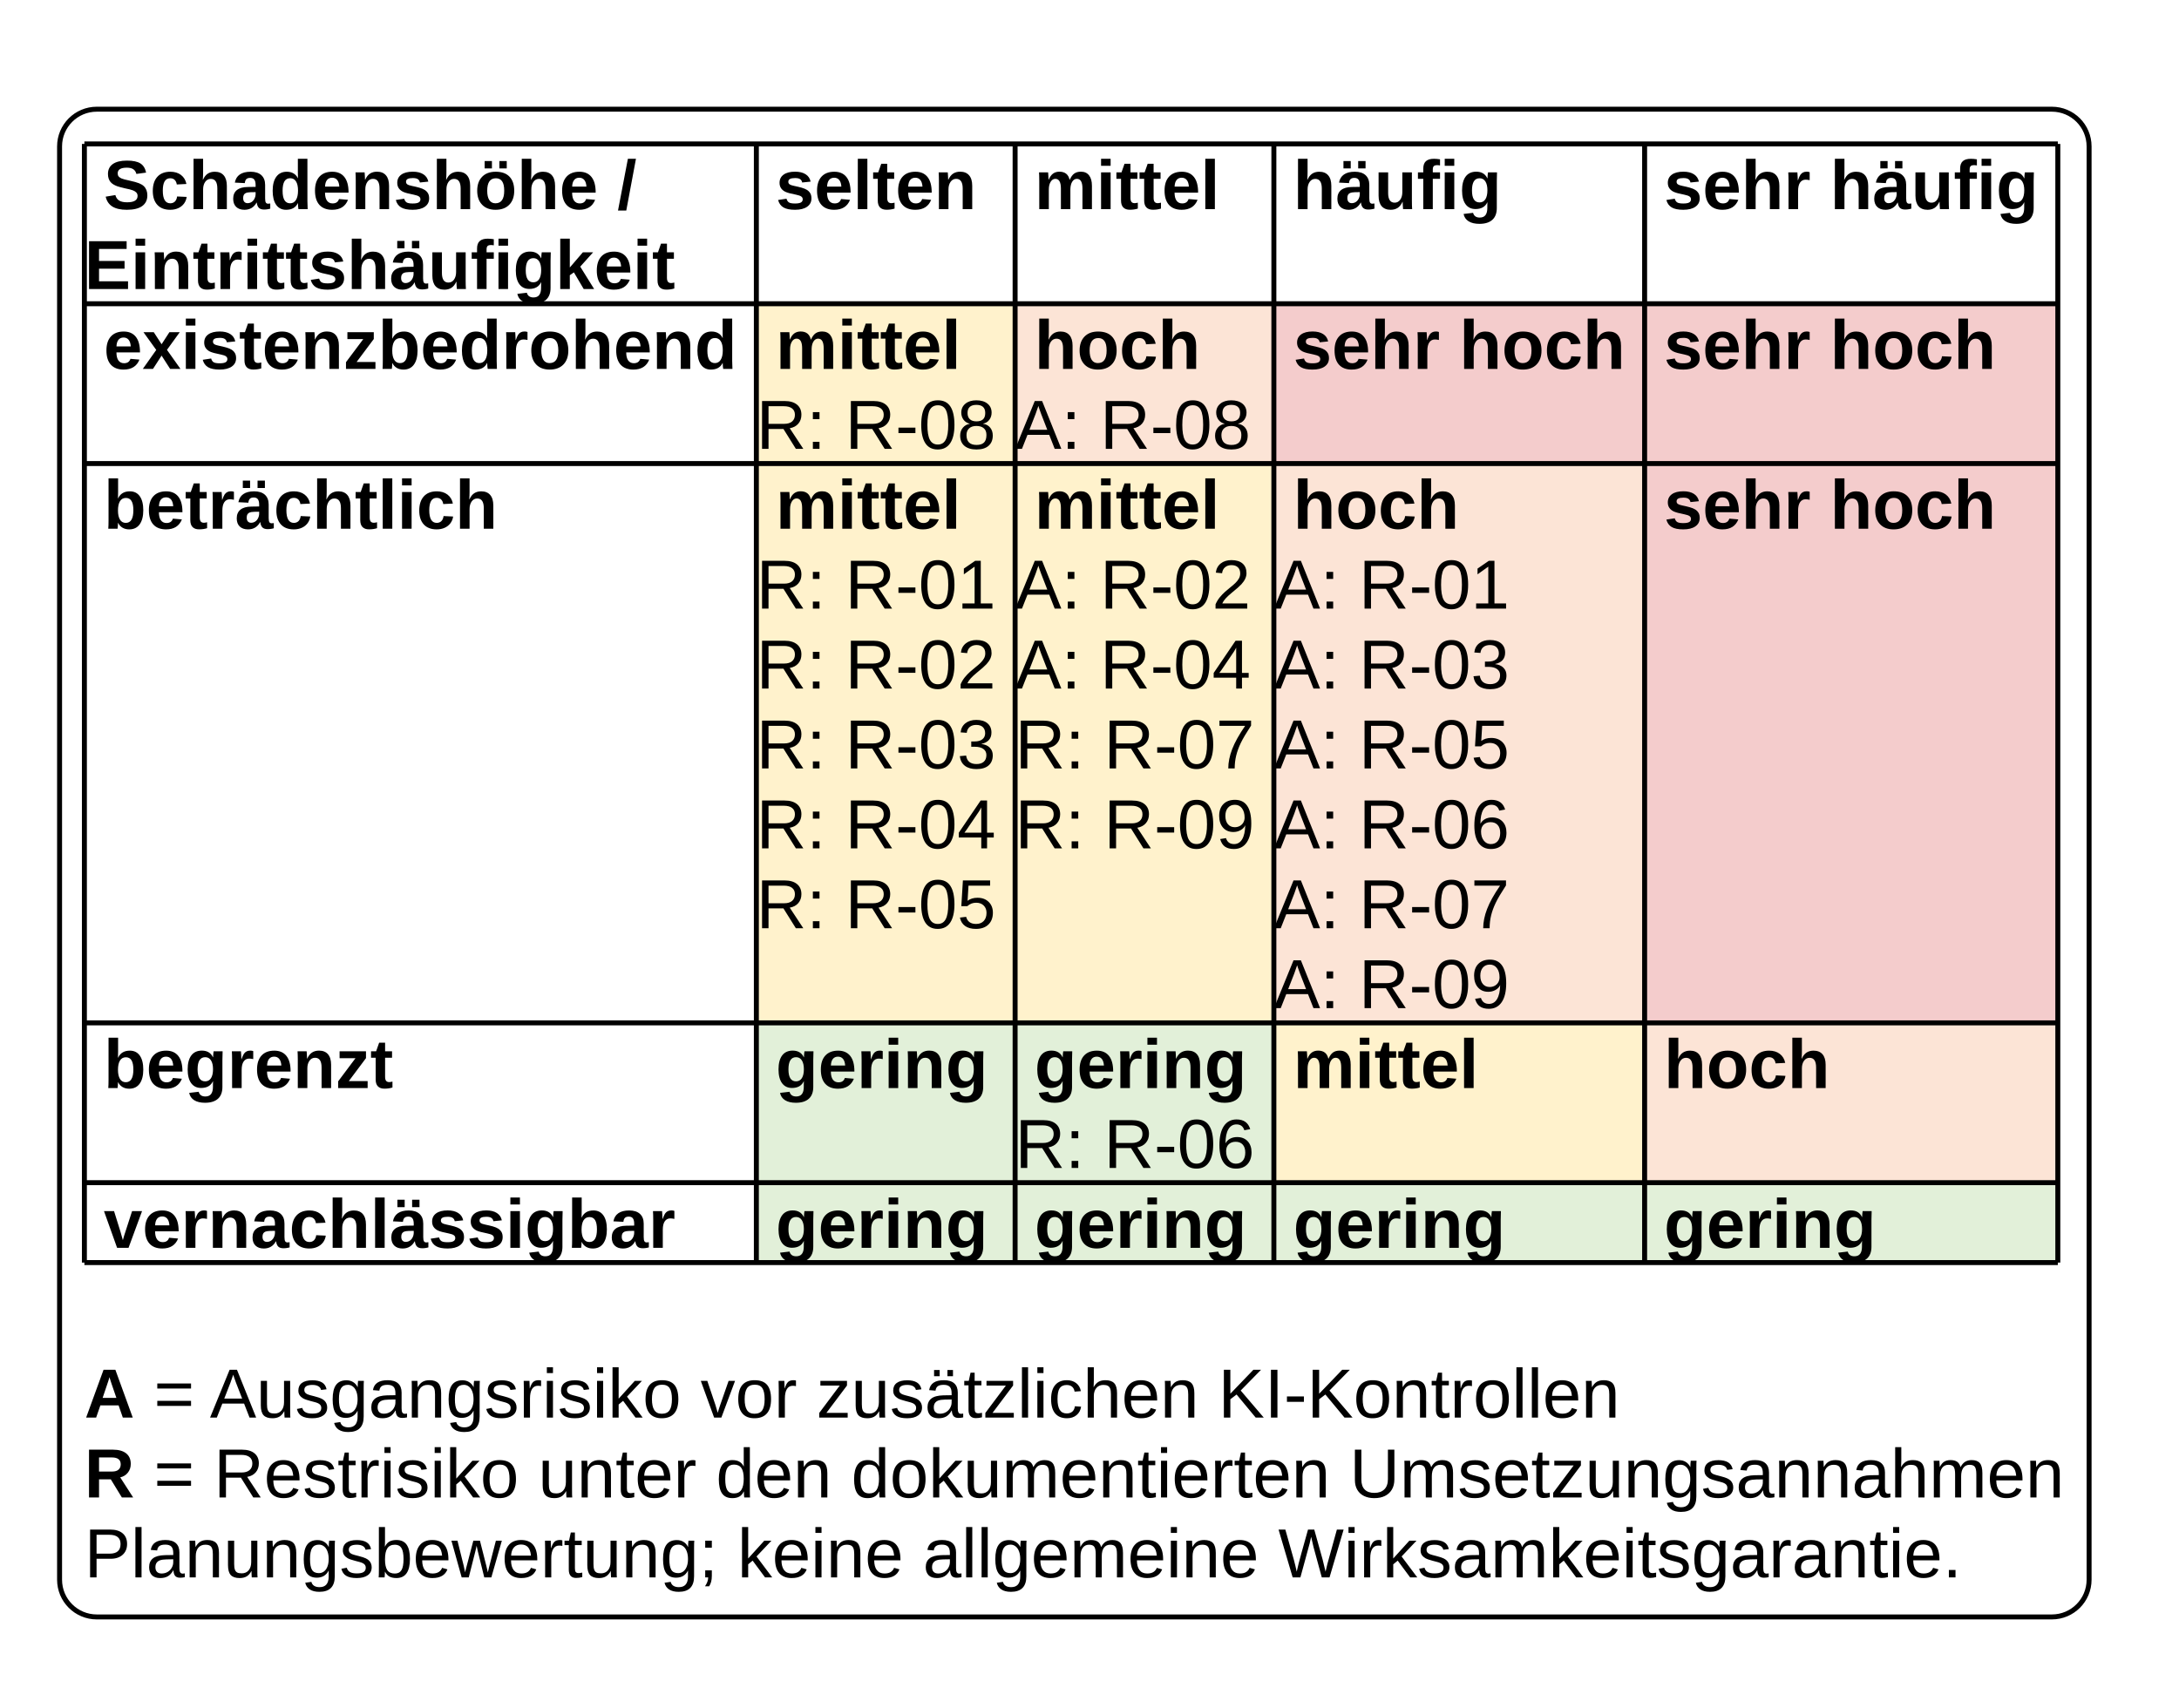
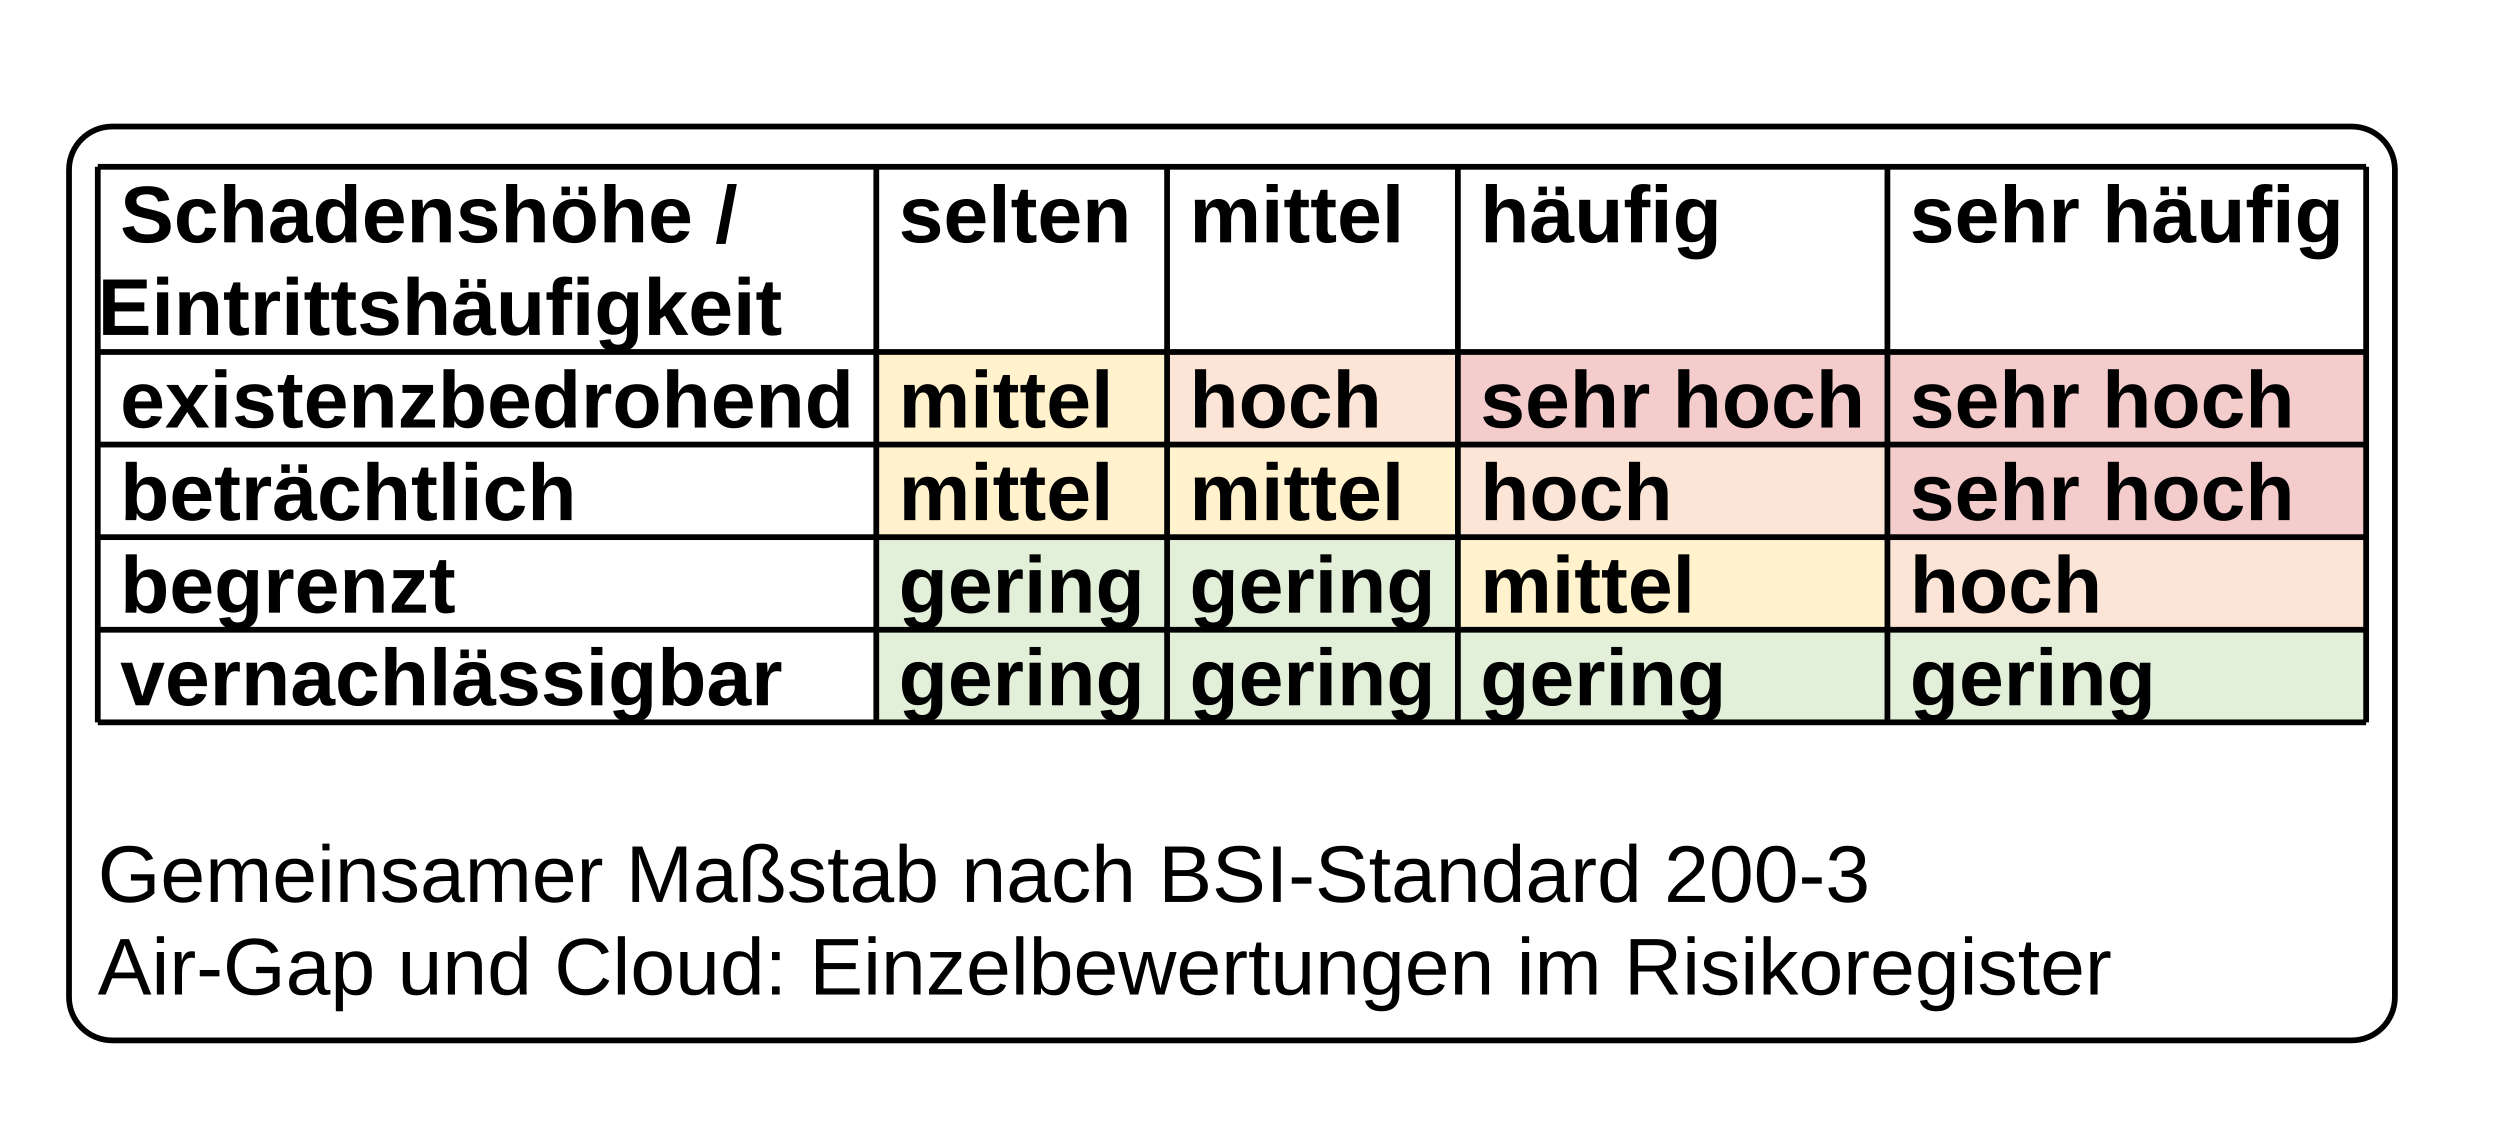
- <svg xmlns="http://www.w3.org/2000/svg" contentStyleType="text/css" data-diagram-type="CLASS" height="645px" preserveAspectRatio="none" style="width:823px;height:645px;background:#FFFFFF;" version="1.1" viewBox="0 0 823 645" width="823.125px" zoomAndPan="magnify">
+ <svg xmlns="http://www.w3.org/2000/svg" contentStyleType="text/css" data-diagram-type="CLASS" height="373.125px" preserveAspectRatio="none" style="width:815px;height:373px;background:#FFFFFF;" version="1.1" viewBox="0 0 815 373" width="815.625px" zoomAndPan="magnify">
  <defs />
  <g>
    <g class="legend" data-source-line="6">
-       <rect fill="none" height="569.579" rx="14.062" ry="14.062" style="stroke:#000000;stroke-width:1.875;" width="766.542" x="22.5" y="41.25" />
+       <rect fill="none" height="297.914" rx="14.062" ry="14.062" style="stroke:#000000;stroke-width:1.875;" width="758.236" x="22.5" y="41.25" />
      <text fill="#000000" font-family="Arial" font-size="26.25" font-weight="700" lengthAdjust="spacing" textLength="201.297" x="39.168" y="78.997">Schadenshöhe /</text>
      <text fill="#000000" font-family="Arial" font-size="26.25" font-weight="700" lengthAdjust="spacing" textLength="223.138" x="31.875" y="109.182">Eintrittshäufigkeit</text>
      <text fill="#000000" font-family="Arial" font-size="26.25" font-weight="700" lengthAdjust="spacing" textLength="75.866" x="292.965" y="78.997">selten</text>
-       <text fill="#000000" font-family="Arial" font-size="26.25" font-weight="700" lengthAdjust="spacing" textLength="70.008" x="390.698" y="78.997">mittel</text>
-       <text fill="#000000" font-family="Arial" font-size="26.25" font-weight="700" lengthAdjust="spacing" textLength="78.737" x="488.43" y="78.997">häufig</text>
-       <text fill="#000000" font-family="Arial" font-size="26.25" font-weight="700" lengthAdjust="spacing" textLength="141.478" x="628.46" y="78.997">sehr häufig</text>
+       <text fill="#000000" font-family="Arial" font-size="26.25" font-weight="700" lengthAdjust="spacing" textLength="70.008" x="387.762" y="78.997">mittel</text>
+       <text fill="#000000" font-family="Arial" font-size="26.25" font-weight="700" lengthAdjust="spacing" textLength="78.737" x="482.56" y="78.997">häufig</text>
+       <text fill="#000000" font-family="Arial" font-size="26.25" font-weight="700" lengthAdjust="spacing" textLength="141.478" x="622.59" y="78.997">sehr häufig</text>
      <text fill="#000000" font-family="Arial" font-size="26.25" lengthAdjust="spacing" textLength="7.293" x="31.875" y="139.367"> </text>
      <text fill="#000000" font-family="Arial" font-size="26.25" font-weight="700" lengthAdjust="spacing" textLength="239.211" x="39.168" y="139.367">existenzbedrohend</text>
      <text fill="#000000" font-family="Arial" font-size="26.25" lengthAdjust="spacing" textLength="7.293" x="278.379" y="139.367"> </text>
-       <rect fill="#FFF2CC" height="60.37" style="stroke:none;stroke-width:1.875;" width="97.733" x="285.672" y="114.745" />
+       <rect fill="#FFF2CC" height="30.185" style="stroke:none;stroke-width:1.875;" width="94.797" x="285.672" y="114.745" />
      <text fill="#000000" font-family="Arial" font-size="26.25" lengthAdjust="spacing" textLength="7.293" x="285.672" y="139.367"> </text>
      <text fill="#000000" font-family="Arial" font-size="26.25" font-weight="700" lengthAdjust="spacing" textLength="70.008" x="292.965" y="139.367">mittel</text>
-       <text fill="#000000" font-family="Arial" font-size="26.25" lengthAdjust="spacing" textLength="90.439" x="285.672" y="169.552">R: R-08</text>
-       <rect fill="#FCE4D6" height="60.37" style="stroke:none;stroke-width:1.875;" width="97.733" x="383.404" y="114.745" />
-       <text fill="#000000" font-family="Arial" font-size="26.25" lengthAdjust="spacing" textLength="7.293" x="383.404" y="139.367"> </text>
-       <text fill="#000000" font-family="Arial" font-size="26.25" font-weight="700" lengthAdjust="spacing" textLength="62.703" x="390.698" y="139.367">hoch</text>
-       <text fill="#000000" font-family="Arial" font-size="26.25" lengthAdjust="spacing" textLength="88.991" x="383.404" y="169.552">A: R-08</text>
-       <rect fill="#F4CCCC" height="60.37" style="stroke:none;stroke-width:1.875;" width="140.03" x="481.137" y="114.745" />
-       <text fill="#000000" font-family="Arial" font-size="26.25" lengthAdjust="spacing" textLength="7.293" x="481.137" y="139.367"> </text>
-       <text fill="#000000" font-family="Arial" font-size="26.25" font-weight="700" lengthAdjust="spacing" textLength="125.444" x="488.43" y="139.367">sehr hoch</text>
-       <text fill="#000000" font-family="Arial" font-size="26.25" lengthAdjust="spacing" textLength="7.293" x="613.874" y="139.367"> </text>
-       <rect fill="#F4CCCC" height="60.37" style="stroke:none;stroke-width:1.875;" width="156.065" x="621.167" y="114.745" />
-       <text fill="#000000" font-family="Arial" font-size="26.25" lengthAdjust="spacing" textLength="7.293" x="621.167" y="139.367"> </text>
-       <text fill="#000000" font-family="Arial" font-size="26.25" font-weight="700" lengthAdjust="spacing" textLength="125.444" x="628.46" y="139.367">sehr hoch</text>
-       <text fill="#000000" font-family="Arial" font-size="26.25" lengthAdjust="spacing" textLength="7.293" x="753.904" y="139.367"> </text>
+       <text fill="#000000" font-family="Arial" font-size="26.25" lengthAdjust="spacing" textLength="7.293" x="362.974" y="139.367"> </text>
+       <rect fill="#FCE4D6" height="30.185" style="stroke:none;stroke-width:1.875;" width="94.797" x="380.469" y="114.745" />
+       <text fill="#000000" font-family="Arial" font-size="26.25" lengthAdjust="spacing" textLength="7.293" x="380.469" y="139.367"> </text>
+       <text fill="#000000" font-family="Arial" font-size="26.25" font-weight="700" lengthAdjust="spacing" textLength="62.703" x="387.762" y="139.367">hoch</text>
+       <text fill="#000000" font-family="Arial" font-size="26.25" lengthAdjust="spacing" textLength="7.293" x="450.465" y="139.367"> </text>
+       <rect fill="#F4CCCC" height="30.185" style="stroke:none;stroke-width:1.875;" width="140.03" x="475.267" y="114.745" />
+       <text fill="#000000" font-family="Arial" font-size="26.25" lengthAdjust="spacing" textLength="7.293" x="475.267" y="139.367"> </text>
+       <text fill="#000000" font-family="Arial" font-size="26.25" font-weight="700" lengthAdjust="spacing" textLength="125.444" x="482.56" y="139.367">sehr hoch</text>
+       <text fill="#000000" font-family="Arial" font-size="26.25" lengthAdjust="spacing" textLength="7.293" x="608.004" y="139.367"> </text>
+       <rect fill="#F4CCCC" height="30.185" style="stroke:none;stroke-width:1.875;" width="156.065" x="615.297" y="114.745" />
+       <text fill="#000000" font-family="Arial" font-size="26.25" lengthAdjust="spacing" textLength="7.293" x="615.297" y="139.367"> </text>
+       <text fill="#000000" font-family="Arial" font-size="26.25" font-weight="700" lengthAdjust="spacing" textLength="125.444" x="622.59" y="139.367">sehr hoch</text>
+       <text fill="#000000" font-family="Arial" font-size="26.25" lengthAdjust="spacing" textLength="7.293" x="748.033" y="139.367"> </text>
+       <text fill="#000000" font-family="Arial" font-size="26.25" lengthAdjust="spacing" textLength="7.293" x="31.875" y="169.552"> </text>
+       <text fill="#000000" font-family="Arial" font-size="26.25" font-weight="700" lengthAdjust="spacing" textLength="148.784" x="39.168" y="169.552">beträchtlich</text>
+       <text fill="#000000" font-family="Arial" font-size="26.25" lengthAdjust="spacing" textLength="7.293" x="187.952" y="169.552"> </text>
+       <rect fill="#FFF2CC" height="30.185" style="stroke:none;stroke-width:1.875;" width="94.797" x="285.672" y="144.93" />
+       <text fill="#000000" font-family="Arial" font-size="26.25" lengthAdjust="spacing" textLength="7.293" x="285.672" y="169.552"> </text>
+       <text fill="#000000" font-family="Arial" font-size="26.25" font-weight="700" lengthAdjust="spacing" textLength="70.008" x="292.965" y="169.552">mittel</text>
+       <text fill="#000000" font-family="Arial" font-size="26.25" lengthAdjust="spacing" textLength="7.293" x="362.974" y="169.552"> </text>
+       <rect fill="#FFF2CC" height="30.185" style="stroke:none;stroke-width:1.875;" width="94.797" x="380.469" y="144.93" />
+       <text fill="#000000" font-family="Arial" font-size="26.25" lengthAdjust="spacing" textLength="7.293" x="380.469" y="169.552"> </text>
+       <text fill="#000000" font-family="Arial" font-size="26.25" font-weight="700" lengthAdjust="spacing" textLength="70.008" x="387.762" y="169.552">mittel</text>
+       <text fill="#000000" font-family="Arial" font-size="26.25" lengthAdjust="spacing" textLength="7.293" x="457.771" y="169.552"> </text>
+       <rect fill="#FCE4D6" height="30.185" style="stroke:none;stroke-width:1.875;" width="140.03" x="475.267" y="144.93" />
+       <text fill="#000000" font-family="Arial" font-size="26.25" lengthAdjust="spacing" textLength="7.293" x="475.267" y="169.552"> </text>
+       <text fill="#000000" font-family="Arial" font-size="26.25" font-weight="700" lengthAdjust="spacing" textLength="62.703" x="482.56" y="169.552">hoch</text>
+       <text fill="#000000" font-family="Arial" font-size="26.25" lengthAdjust="spacing" textLength="7.293" x="545.263" y="169.552"> </text>
+       <rect fill="#F4CCCC" height="30.185" style="stroke:none;stroke-width:1.875;" width="156.065" x="615.297" y="144.93" />
+       <text fill="#000000" font-family="Arial" font-size="26.25" lengthAdjust="spacing" textLength="7.293" x="615.297" y="169.552"> </text>
+       <text fill="#000000" font-family="Arial" font-size="26.25" font-weight="700" lengthAdjust="spacing" textLength="125.444" x="622.59" y="169.552">sehr hoch</text>
+       <text fill="#000000" font-family="Arial" font-size="26.25" lengthAdjust="spacing" textLength="7.293" x="748.033" y="169.552"> </text>
      <text fill="#000000" font-family="Arial" font-size="26.25" lengthAdjust="spacing" textLength="7.293" x="31.875" y="199.737"> </text>
-       <text fill="#000000" font-family="Arial" font-size="26.25" font-weight="700" lengthAdjust="spacing" textLength="148.784" x="39.168" y="199.737">beträchtlich</text>
-       <text fill="#000000" font-family="Arial" font-size="26.25" lengthAdjust="spacing" textLength="7.293" x="187.952" y="199.737"> </text>
-       <rect fill="#FFF2CC" height="211.295" style="stroke:none;stroke-width:1.875;" width="97.733" x="285.672" y="175.115" />
+       <text fill="#000000" font-family="Arial" font-size="26.25" font-weight="700" lengthAdjust="spacing" textLength="109.383" x="39.168" y="199.737">begrenzt</text>
+       <text fill="#000000" font-family="Arial" font-size="26.25" lengthAdjust="spacing" textLength="7.293" x="148.552" y="199.737"> </text>
+       <rect fill="#E2F0D9" height="30.185" style="stroke:none;stroke-width:1.875;" width="94.797" x="285.672" y="175.115" />
      <text fill="#000000" font-family="Arial" font-size="26.25" lengthAdjust="spacing" textLength="7.293" x="285.672" y="199.737"> </text>
-       <text fill="#000000" font-family="Arial" font-size="26.25" font-weight="700" lengthAdjust="spacing" textLength="70.008" x="292.965" y="199.737">mittel</text>
-       <text fill="#000000" font-family="Arial" font-size="26.25" lengthAdjust="spacing" textLength="90.439" x="285.672" y="229.922">R: R-01</text>
-       <text fill="#000000" font-family="Arial" font-size="26.25" lengthAdjust="spacing" textLength="90.439" x="285.672" y="260.107">R: R-02</text>
-       <text fill="#000000" font-family="Arial" font-size="26.25" lengthAdjust="spacing" textLength="90.439" x="285.672" y="290.292">R: R-03</text>
-       <text fill="#000000" font-family="Arial" font-size="26.25" lengthAdjust="spacing" textLength="90.439" x="285.672" y="320.477">R: R-04</text>
-       <text fill="#000000" font-family="Arial" font-size="26.25" lengthAdjust="spacing" textLength="90.439" x="285.672" y="350.662">R: R-05</text>
-       <rect fill="#FFF2CC" height="211.295" style="stroke:none;stroke-width:1.875;" width="97.733" x="383.404" y="175.115" />
-       <text fill="#000000" font-family="Arial" font-size="26.25" lengthAdjust="spacing" textLength="7.293" x="383.404" y="199.737"> </text>
-       <text fill="#000000" font-family="Arial" font-size="26.25" font-weight="700" lengthAdjust="spacing" textLength="70.008" x="390.698" y="199.737">mittel</text>
-       <text fill="#000000" font-family="Arial" font-size="26.25" lengthAdjust="spacing" textLength="88.991" x="383.404" y="229.922">A: R-02</text>
-       <text fill="#000000" font-family="Arial" font-size="26.25" lengthAdjust="spacing" textLength="88.991" x="383.404" y="260.107">A: R-04</text>
-       <text fill="#000000" font-family="Arial" font-size="26.25" lengthAdjust="spacing" textLength="90.439" x="383.404" y="290.292">R: R-07</text>
-       <text fill="#000000" font-family="Arial" font-size="26.25" lengthAdjust="spacing" textLength="90.439" x="383.404" y="320.477">R: R-09</text>
-       <rect fill="#FCE4D6" height="211.295" style="stroke:none;stroke-width:1.875;" width="140.03" x="481.137" y="175.115" />
-       <text fill="#000000" font-family="Arial" font-size="26.25" lengthAdjust="spacing" textLength="7.293" x="481.137" y="199.737"> </text>
-       <text fill="#000000" font-family="Arial" font-size="26.25" font-weight="700" lengthAdjust="spacing" textLength="62.703" x="488.43" y="199.737">hoch</text>
-       <text fill="#000000" font-family="Arial" font-size="26.25" lengthAdjust="spacing" textLength="88.991" x="481.137" y="229.922">A: R-01</text>
-       <text fill="#000000" font-family="Arial" font-size="26.25" lengthAdjust="spacing" textLength="88.991" x="481.137" y="260.107">A: R-03</text>
-       <text fill="#000000" font-family="Arial" font-size="26.25" lengthAdjust="spacing" textLength="88.991" x="481.137" y="290.292">A: R-05</text>
-       <text fill="#000000" font-family="Arial" font-size="26.25" lengthAdjust="spacing" textLength="88.991" x="481.137" y="320.477">A: R-06</text>
-       <text fill="#000000" font-family="Arial" font-size="26.25" lengthAdjust="spacing" textLength="88.991" x="481.137" y="350.662">A: R-07</text>
-       <text fill="#000000" font-family="Arial" font-size="26.25" lengthAdjust="spacing" textLength="88.991" x="481.137" y="380.847">A: R-09</text>
-       <rect fill="#F4CCCC" height="211.295" style="stroke:none;stroke-width:1.875;" width="156.065" x="621.167" y="175.115" />
-       <text fill="#000000" font-family="Arial" font-size="26.25" lengthAdjust="spacing" textLength="7.293" x="621.167" y="199.737"> </text>
-       <text fill="#000000" font-family="Arial" font-size="26.25" font-weight="700" lengthAdjust="spacing" textLength="125.444" x="628.46" y="199.737">sehr hoch</text>
-       <text fill="#000000" font-family="Arial" font-size="26.25" lengthAdjust="spacing" textLength="7.293" x="753.904" y="199.737"> </text>
-       <text fill="#000000" font-family="Arial" font-size="26.25" lengthAdjust="spacing" textLength="7.293" x="31.875" y="411.031"> </text>
-       <text fill="#000000" font-family="Arial" font-size="26.25" font-weight="700" lengthAdjust="spacing" textLength="109.383" x="39.168" y="411.031">begrenzt</text>
-       <text fill="#000000" font-family="Arial" font-size="26.25" lengthAdjust="spacing" textLength="7.293" x="148.552" y="411.031"> </text>
-       <rect fill="#E2F0D9" height="60.37" style="stroke:none;stroke-width:1.875;" width="97.733" x="285.672" y="386.409" />
-       <text fill="#000000" font-family="Arial" font-size="26.25" lengthAdjust="spacing" textLength="7.293" x="285.672" y="411.031"> </text>
-       <text fill="#000000" font-family="Arial" font-size="26.25" font-weight="700" lengthAdjust="spacing" textLength="80.211" x="292.965" y="411.031">gering</text>
-       <text fill="#000000" font-family="Arial" font-size="26.25" lengthAdjust="spacing" textLength="7.293" x="373.176" y="411.031"> </text>
-       <rect fill="#E2F0D9" height="60.37" style="stroke:none;stroke-width:1.875;" width="97.733" x="383.404" y="386.409" />
-       <text fill="#000000" font-family="Arial" font-size="26.25" lengthAdjust="spacing" textLength="7.293" x="383.404" y="411.031"> </text>
-       <text fill="#000000" font-family="Arial" font-size="26.25" font-weight="700" lengthAdjust="spacing" textLength="80.211" x="390.698" y="411.031">gering</text>
-       <text fill="#000000" font-family="Arial" font-size="26.25" lengthAdjust="spacing" textLength="90.439" x="383.404" y="441.216">R: R-06</text>
-       <rect fill="#FFF2CC" height="60.37" style="stroke:none;stroke-width:1.875;" width="140.03" x="481.137" y="386.409" />
-       <text fill="#000000" font-family="Arial" font-size="26.25" lengthAdjust="spacing" textLength="7.293" x="481.137" y="411.031"> </text>
-       <text fill="#000000" font-family="Arial" font-size="26.25" font-weight="700" lengthAdjust="spacing" textLength="70.008" x="488.43" y="411.031">mittel</text>
-       <text fill="#000000" font-family="Arial" font-size="26.25" lengthAdjust="spacing" textLength="7.293" x="558.439" y="411.031"> </text>
-       <rect fill="#FCE4D6" height="60.37" style="stroke:none;stroke-width:1.875;" width="156.065" x="621.167" y="386.409" />
-       <text fill="#000000" font-family="Arial" font-size="26.25" lengthAdjust="spacing" textLength="7.293" x="621.167" y="411.031"> </text>
-       <text fill="#000000" font-family="Arial" font-size="26.25" font-weight="700" lengthAdjust="spacing" textLength="62.703" x="628.46" y="411.031">hoch</text>
-       <text fill="#000000" font-family="Arial" font-size="26.25" lengthAdjust="spacing" textLength="7.293" x="691.163" y="411.031"> </text>
-       <text fill="#000000" font-family="Arial" font-size="26.25" lengthAdjust="spacing" textLength="7.293" x="31.875" y="471.401"> </text>
-       <text fill="#000000" font-family="Arial" font-size="26.25" font-weight="700" lengthAdjust="spacing" textLength="215.947" x="39.168" y="471.401">vernachlässigbar</text>
-       <text fill="#000000" font-family="Arial" font-size="26.25" lengthAdjust="spacing" textLength="7.293" x="255.115" y="471.401"> </text>
-       <rect fill="#E2F0D9" height="30.185" style="stroke:none;stroke-width:1.875;" width="97.733" x="285.672" y="446.779" />
-       <text fill="#000000" font-family="Arial" font-size="26.25" lengthAdjust="spacing" textLength="7.293" x="285.672" y="471.401"> </text>
-       <text fill="#000000" font-family="Arial" font-size="26.25" font-weight="700" lengthAdjust="spacing" textLength="80.211" x="292.965" y="471.401">gering</text>
-       <text fill="#000000" font-family="Arial" font-size="26.25" lengthAdjust="spacing" textLength="7.293" x="373.176" y="471.401"> </text>
-       <rect fill="#E2F0D9" height="30.185" style="stroke:none;stroke-width:1.875;" width="97.733" x="383.404" y="446.779" />
-       <text fill="#000000" font-family="Arial" font-size="26.25" lengthAdjust="spacing" textLength="7.293" x="383.404" y="471.401"> </text>
-       <text fill="#000000" font-family="Arial" font-size="26.25" font-weight="700" lengthAdjust="spacing" textLength="80.211" x="390.698" y="471.401">gering</text>
-       <text fill="#000000" font-family="Arial" font-size="26.25" lengthAdjust="spacing" textLength="7.293" x="470.909" y="471.401"> </text>
-       <rect fill="#E2F0D9" height="30.185" style="stroke:none;stroke-width:1.875;" width="140.03" x="481.137" y="446.779" />
-       <text fill="#000000" font-family="Arial" font-size="26.25" lengthAdjust="spacing" textLength="7.293" x="481.137" y="471.401"> </text>
-       <text fill="#000000" font-family="Arial" font-size="26.25" font-weight="700" lengthAdjust="spacing" textLength="80.211" x="488.43" y="471.401">gering</text>
-       <text fill="#000000" font-family="Arial" font-size="26.25" lengthAdjust="spacing" textLength="7.293" x="568.641" y="471.401"> </text>
-       <rect fill="#E2F0D9" height="30.185" style="stroke:none;stroke-width:1.875;" width="156.065" x="621.167" y="446.779" />
-       <text fill="#000000" font-family="Arial" font-size="26.25" lengthAdjust="spacing" textLength="7.293" x="621.167" y="471.401"> </text>
-       <text fill="#000000" font-family="Arial" font-size="26.25" font-weight="700" lengthAdjust="spacing" textLength="80.211" x="628.46" y="471.401">gering</text>
-       <text fill="#000000" font-family="Arial" font-size="26.25" lengthAdjust="spacing" textLength="7.293" x="708.671" y="471.401"> </text>
-       <line style="stroke:#000000;stroke-width:1.875;" x1="31.875" x2="777.231" y1="54.375" y2="54.375" />
-       <line style="stroke:#000000;stroke-width:1.875;" x1="31.875" x2="777.231" y1="114.745" y2="114.745" />
-       <line style="stroke:#000000;stroke-width:1.875;" x1="31.875" x2="777.231" y1="175.115" y2="175.115" />
-       <line style="stroke:#000000;stroke-width:1.875;" x1="31.875" x2="777.231" y1="386.409" y2="386.409" />
-       <line style="stroke:#000000;stroke-width:1.875;" x1="31.875" x2="777.231" y1="446.779" y2="446.779" />
-       <line style="stroke:#000000;stroke-width:1.875;" x1="31.875" x2="777.231" y1="476.964" y2="476.964" />
-       <line style="stroke:#000000;stroke-width:1.875;" x1="31.875" x2="31.875" y1="54.375" y2="476.964" />
-       <line style="stroke:#000000;stroke-width:1.875;" x1="285.672" x2="285.672" y1="54.375" y2="476.964" />
-       <line style="stroke:#000000;stroke-width:1.875;" x1="383.404" x2="383.404" y1="54.375" y2="476.964" />
-       <line style="stroke:#000000;stroke-width:1.875;" x1="481.137" x2="481.137" y1="54.375" y2="476.964" />
-       <line style="stroke:#000000;stroke-width:1.875;" x1="621.167" x2="621.167" y1="54.375" y2="476.964" />
-       <line style="stroke:#000000;stroke-width:1.875;" x1="777.231" x2="777.231" y1="54.375" y2="476.964" />
-       <text fill="#000000" font-family="Arial" font-size="26.25" lengthAdjust="spacing" textLength="7.293" x="31.875" y="505.336"> </text>
-       <text fill="#000000" font-family="Arial" font-size="26.25" font-weight="700" lengthAdjust="spacing" textLength="18.957" x="31.875" y="535.521">A</text>
-       <text fill="#000000" font-family="Arial" font-size="26.25" lengthAdjust="spacing" textLength="555.172" x="58.125" y="535.521">= Ausgangsrisiko vor zusätzlichen KI-Kontrollen</text>
-       <text fill="#000000" font-family="Arial" font-size="26.25" font-weight="700" lengthAdjust="spacing" textLength="18.957" x="31.875" y="565.706">R</text>
-       <text fill="#000000" font-family="Arial" font-size="26.25" lengthAdjust="spacing" textLength="721.542" x="58.125" y="565.706">= Restrisiko unter den dokumentierten Umsetzungsannahmen</text>
-       <text fill="#000000" font-family="Arial" font-size="26.25" lengthAdjust="spacing" textLength="709.122" x="31.875" y="595.891">Planungsbewertung; keine allgemeine Wirksamkeitsgarantie.</text>
+       <text fill="#000000" font-family="Arial" font-size="26.25" font-weight="700" lengthAdjust="spacing" textLength="80.211" x="292.965" y="199.737">gering</text>
+       <text fill="#000000" font-family="Arial" font-size="26.25" lengthAdjust="spacing" textLength="7.293" x="373.176" y="199.737"> </text>
+       <rect fill="#E2F0D9" height="30.185" style="stroke:none;stroke-width:1.875;" width="94.797" x="380.469" y="175.115" />
+       <text fill="#000000" font-family="Arial" font-size="26.25" lengthAdjust="spacing" textLength="7.293" x="380.469" y="199.737"> </text>
+       <text fill="#000000" font-family="Arial" font-size="26.25" font-weight="700" lengthAdjust="spacing" textLength="80.211" x="387.762" y="199.737">gering</text>
+       <text fill="#000000" font-family="Arial" font-size="26.25" lengthAdjust="spacing" textLength="7.293" x="467.974" y="199.737"> </text>
+       <rect fill="#FFF2CC" height="30.185" style="stroke:none;stroke-width:1.875;" width="140.03" x="475.267" y="175.115" />
+       <text fill="#000000" font-family="Arial" font-size="26.25" lengthAdjust="spacing" textLength="7.293" x="475.267" y="199.737"> </text>
+       <text fill="#000000" font-family="Arial" font-size="26.25" font-weight="700" lengthAdjust="spacing" textLength="70.008" x="482.56" y="199.737">mittel</text>
+       <text fill="#000000" font-family="Arial" font-size="26.25" lengthAdjust="spacing" textLength="7.293" x="552.568" y="199.737"> </text>
+       <rect fill="#FCE4D6" height="30.185" style="stroke:none;stroke-width:1.875;" width="156.065" x="615.297" y="175.115" />
+       <text fill="#000000" font-family="Arial" font-size="26.25" lengthAdjust="spacing" textLength="7.293" x="615.297" y="199.737"> </text>
+       <text fill="#000000" font-family="Arial" font-size="26.25" font-weight="700" lengthAdjust="spacing" textLength="62.703" x="622.59" y="199.737">hoch</text>
+       <text fill="#000000" font-family="Arial" font-size="26.25" lengthAdjust="spacing" textLength="7.293" x="685.292" y="199.737"> </text>
+       <text fill="#000000" font-family="Arial" font-size="26.25" lengthAdjust="spacing" textLength="7.293" x="31.875" y="229.922"> </text>
+       <text fill="#000000" font-family="Arial" font-size="26.25" font-weight="700" lengthAdjust="spacing" textLength="215.947" x="39.168" y="229.922">vernachlässigbar</text>
+       <text fill="#000000" font-family="Arial" font-size="26.25" lengthAdjust="spacing" textLength="7.293" x="255.115" y="229.922"> </text>
+       <rect fill="#E2F0D9" height="30.185" style="stroke:none;stroke-width:1.875;" width="94.797" x="285.672" y="205.3" />
+       <text fill="#000000" font-family="Arial" font-size="26.25" lengthAdjust="spacing" textLength="7.293" x="285.672" y="229.922"> </text>
+       <text fill="#000000" font-family="Arial" font-size="26.25" font-weight="700" lengthAdjust="spacing" textLength="80.211" x="292.965" y="229.922">gering</text>
+       <text fill="#000000" font-family="Arial" font-size="26.25" lengthAdjust="spacing" textLength="7.293" x="373.176" y="229.922"> </text>
+       <rect fill="#E2F0D9" height="30.185" style="stroke:none;stroke-width:1.875;" width="94.797" x="380.469" y="205.3" />
+       <text fill="#000000" font-family="Arial" font-size="26.25" lengthAdjust="spacing" textLength="7.293" x="380.469" y="229.922"> </text>
+       <text fill="#000000" font-family="Arial" font-size="26.25" font-weight="700" lengthAdjust="spacing" textLength="80.211" x="387.762" y="229.922">gering</text>
+       <text fill="#000000" font-family="Arial" font-size="26.25" lengthAdjust="spacing" textLength="7.293" x="467.974" y="229.922"> </text>
+       <rect fill="#E2F0D9" height="30.185" style="stroke:none;stroke-width:1.875;" width="140.03" x="475.267" y="205.3" />
+       <text fill="#000000" font-family="Arial" font-size="26.25" lengthAdjust="spacing" textLength="7.293" x="475.267" y="229.922"> </text>
+       <text fill="#000000" font-family="Arial" font-size="26.25" font-weight="700" lengthAdjust="spacing" textLength="80.211" x="482.56" y="229.922">gering</text>
+       <text fill="#000000" font-family="Arial" font-size="26.25" lengthAdjust="spacing" textLength="7.293" x="562.771" y="229.922"> </text>
+       <rect fill="#E2F0D9" height="30.185" style="stroke:none;stroke-width:1.875;" width="156.065" x="615.297" y="205.3" />
+       <text fill="#000000" font-family="Arial" font-size="26.25" lengthAdjust="spacing" textLength="7.293" x="615.297" y="229.922"> </text>
+       <text fill="#000000" font-family="Arial" font-size="26.25" font-weight="700" lengthAdjust="spacing" textLength="80.211" x="622.59" y="229.922">gering</text>
+       <text fill="#000000" font-family="Arial" font-size="26.25" lengthAdjust="spacing" textLength="7.293" x="702.801" y="229.922"> </text>
+       <line style="stroke:#000000;stroke-width:1.875;" x1="31.875" x2="771.361" y1="54.375" y2="54.375" />
+       <line style="stroke:#000000;stroke-width:1.875;" x1="31.875" x2="771.361" y1="114.745" y2="114.745" />
+       <line style="stroke:#000000;stroke-width:1.875;" x1="31.875" x2="771.361" y1="144.93" y2="144.93" />
+       <line style="stroke:#000000;stroke-width:1.875;" x1="31.875" x2="771.361" y1="175.115" y2="175.115" />
+       <line style="stroke:#000000;stroke-width:1.875;" x1="31.875" x2="771.361" y1="205.3" y2="205.3" />
+       <line style="stroke:#000000;stroke-width:1.875;" x1="31.875" x2="771.361" y1="235.485" y2="235.485" />
+       <line style="stroke:#000000;stroke-width:1.875;" x1="31.875" x2="31.875" y1="54.375" y2="235.485" />
+       <line style="stroke:#000000;stroke-width:1.875;" x1="285.672" x2="285.672" y1="54.375" y2="235.485" />
+       <line style="stroke:#000000;stroke-width:1.875;" x1="380.469" x2="380.469" y1="54.375" y2="235.485" />
+       <line style="stroke:#000000;stroke-width:1.875;" x1="475.267" x2="475.267" y1="54.375" y2="235.485" />
+       <line style="stroke:#000000;stroke-width:1.875;" x1="615.297" x2="615.297" y1="54.375" y2="235.485" />
+       <line style="stroke:#000000;stroke-width:1.875;" x1="771.361" x2="771.361" y1="54.375" y2="235.485" />
+       <text fill="#000000" font-family="Arial" font-size="26.25" lengthAdjust="spacing" textLength="7.293" x="31.875" y="263.857"> </text>
+       <text fill="#000000" font-family="Arial" font-size="26.25" lengthAdjust="spacing" textLength="577.782" x="31.875" y="294.042">Gemeinsamer Maßstab nach BSI-Standard 200-3</text>
+       <text fill="#000000" font-family="Arial" font-size="26.25" lengthAdjust="spacing" textLength="656.558" x="31.875" y="324.227">Air-Gap und Cloud: Einzelbewertungen im Risikoregister</text>
    </g>
  </g>
</svg>
